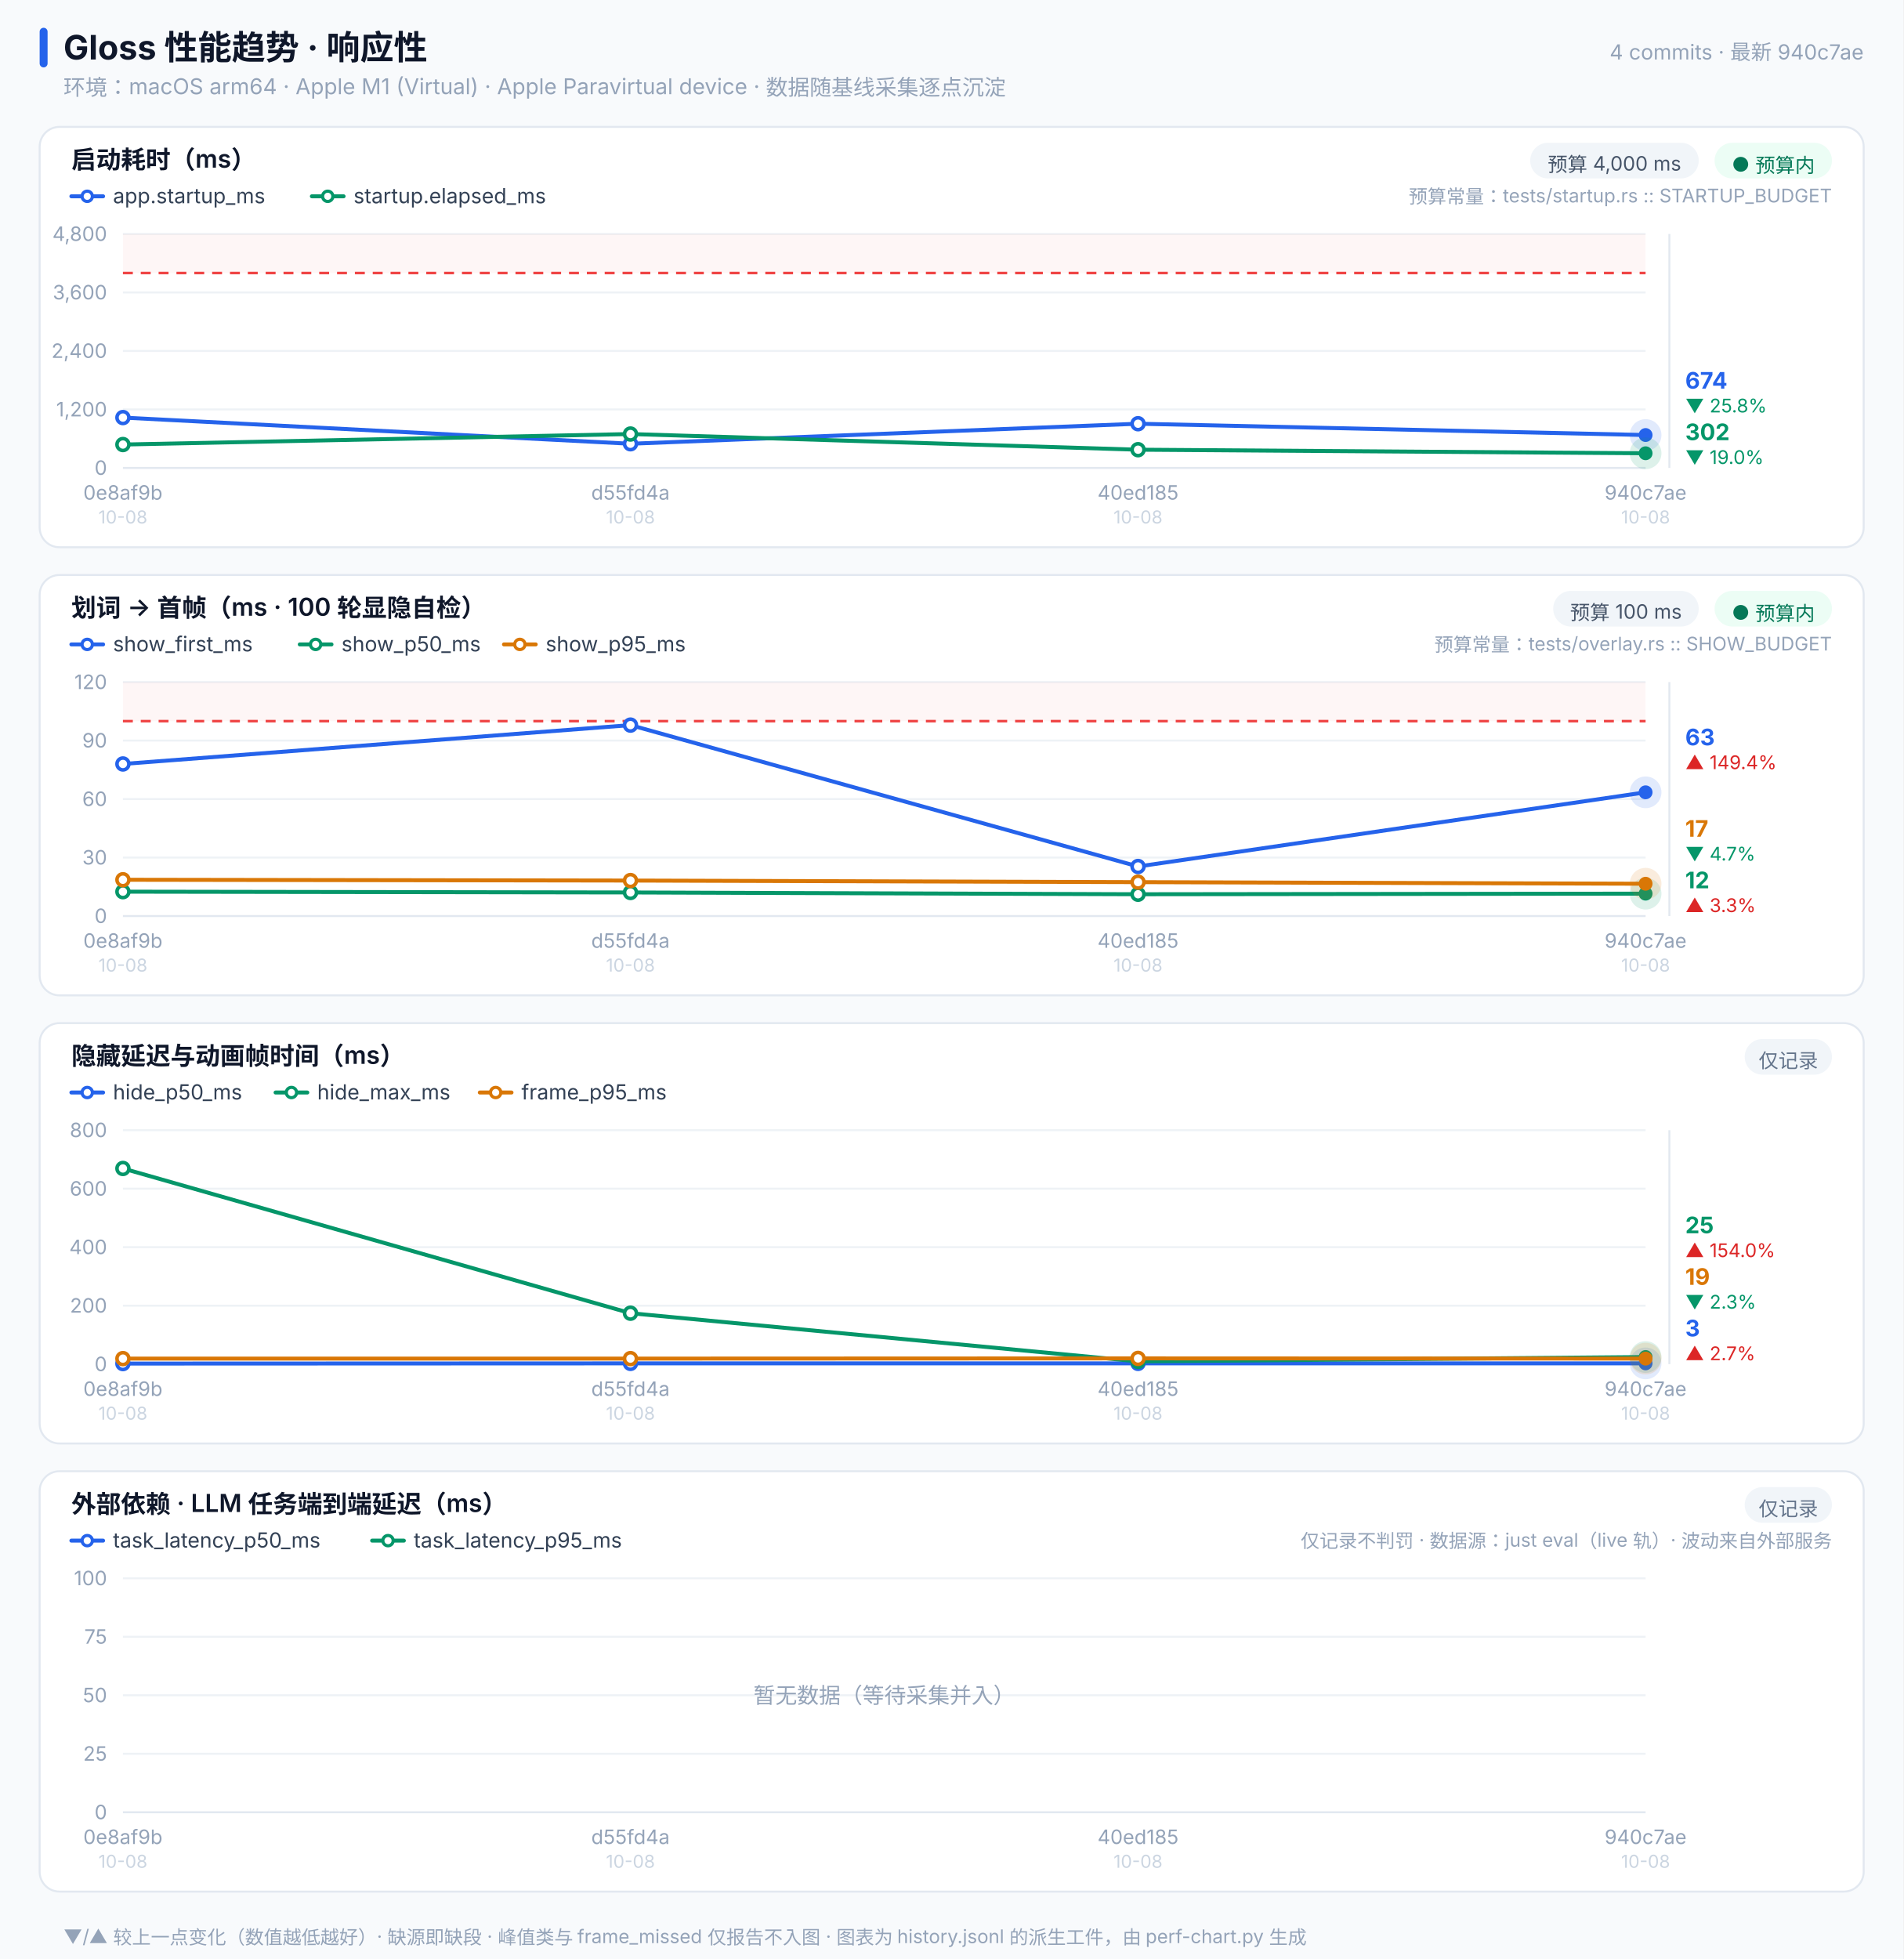
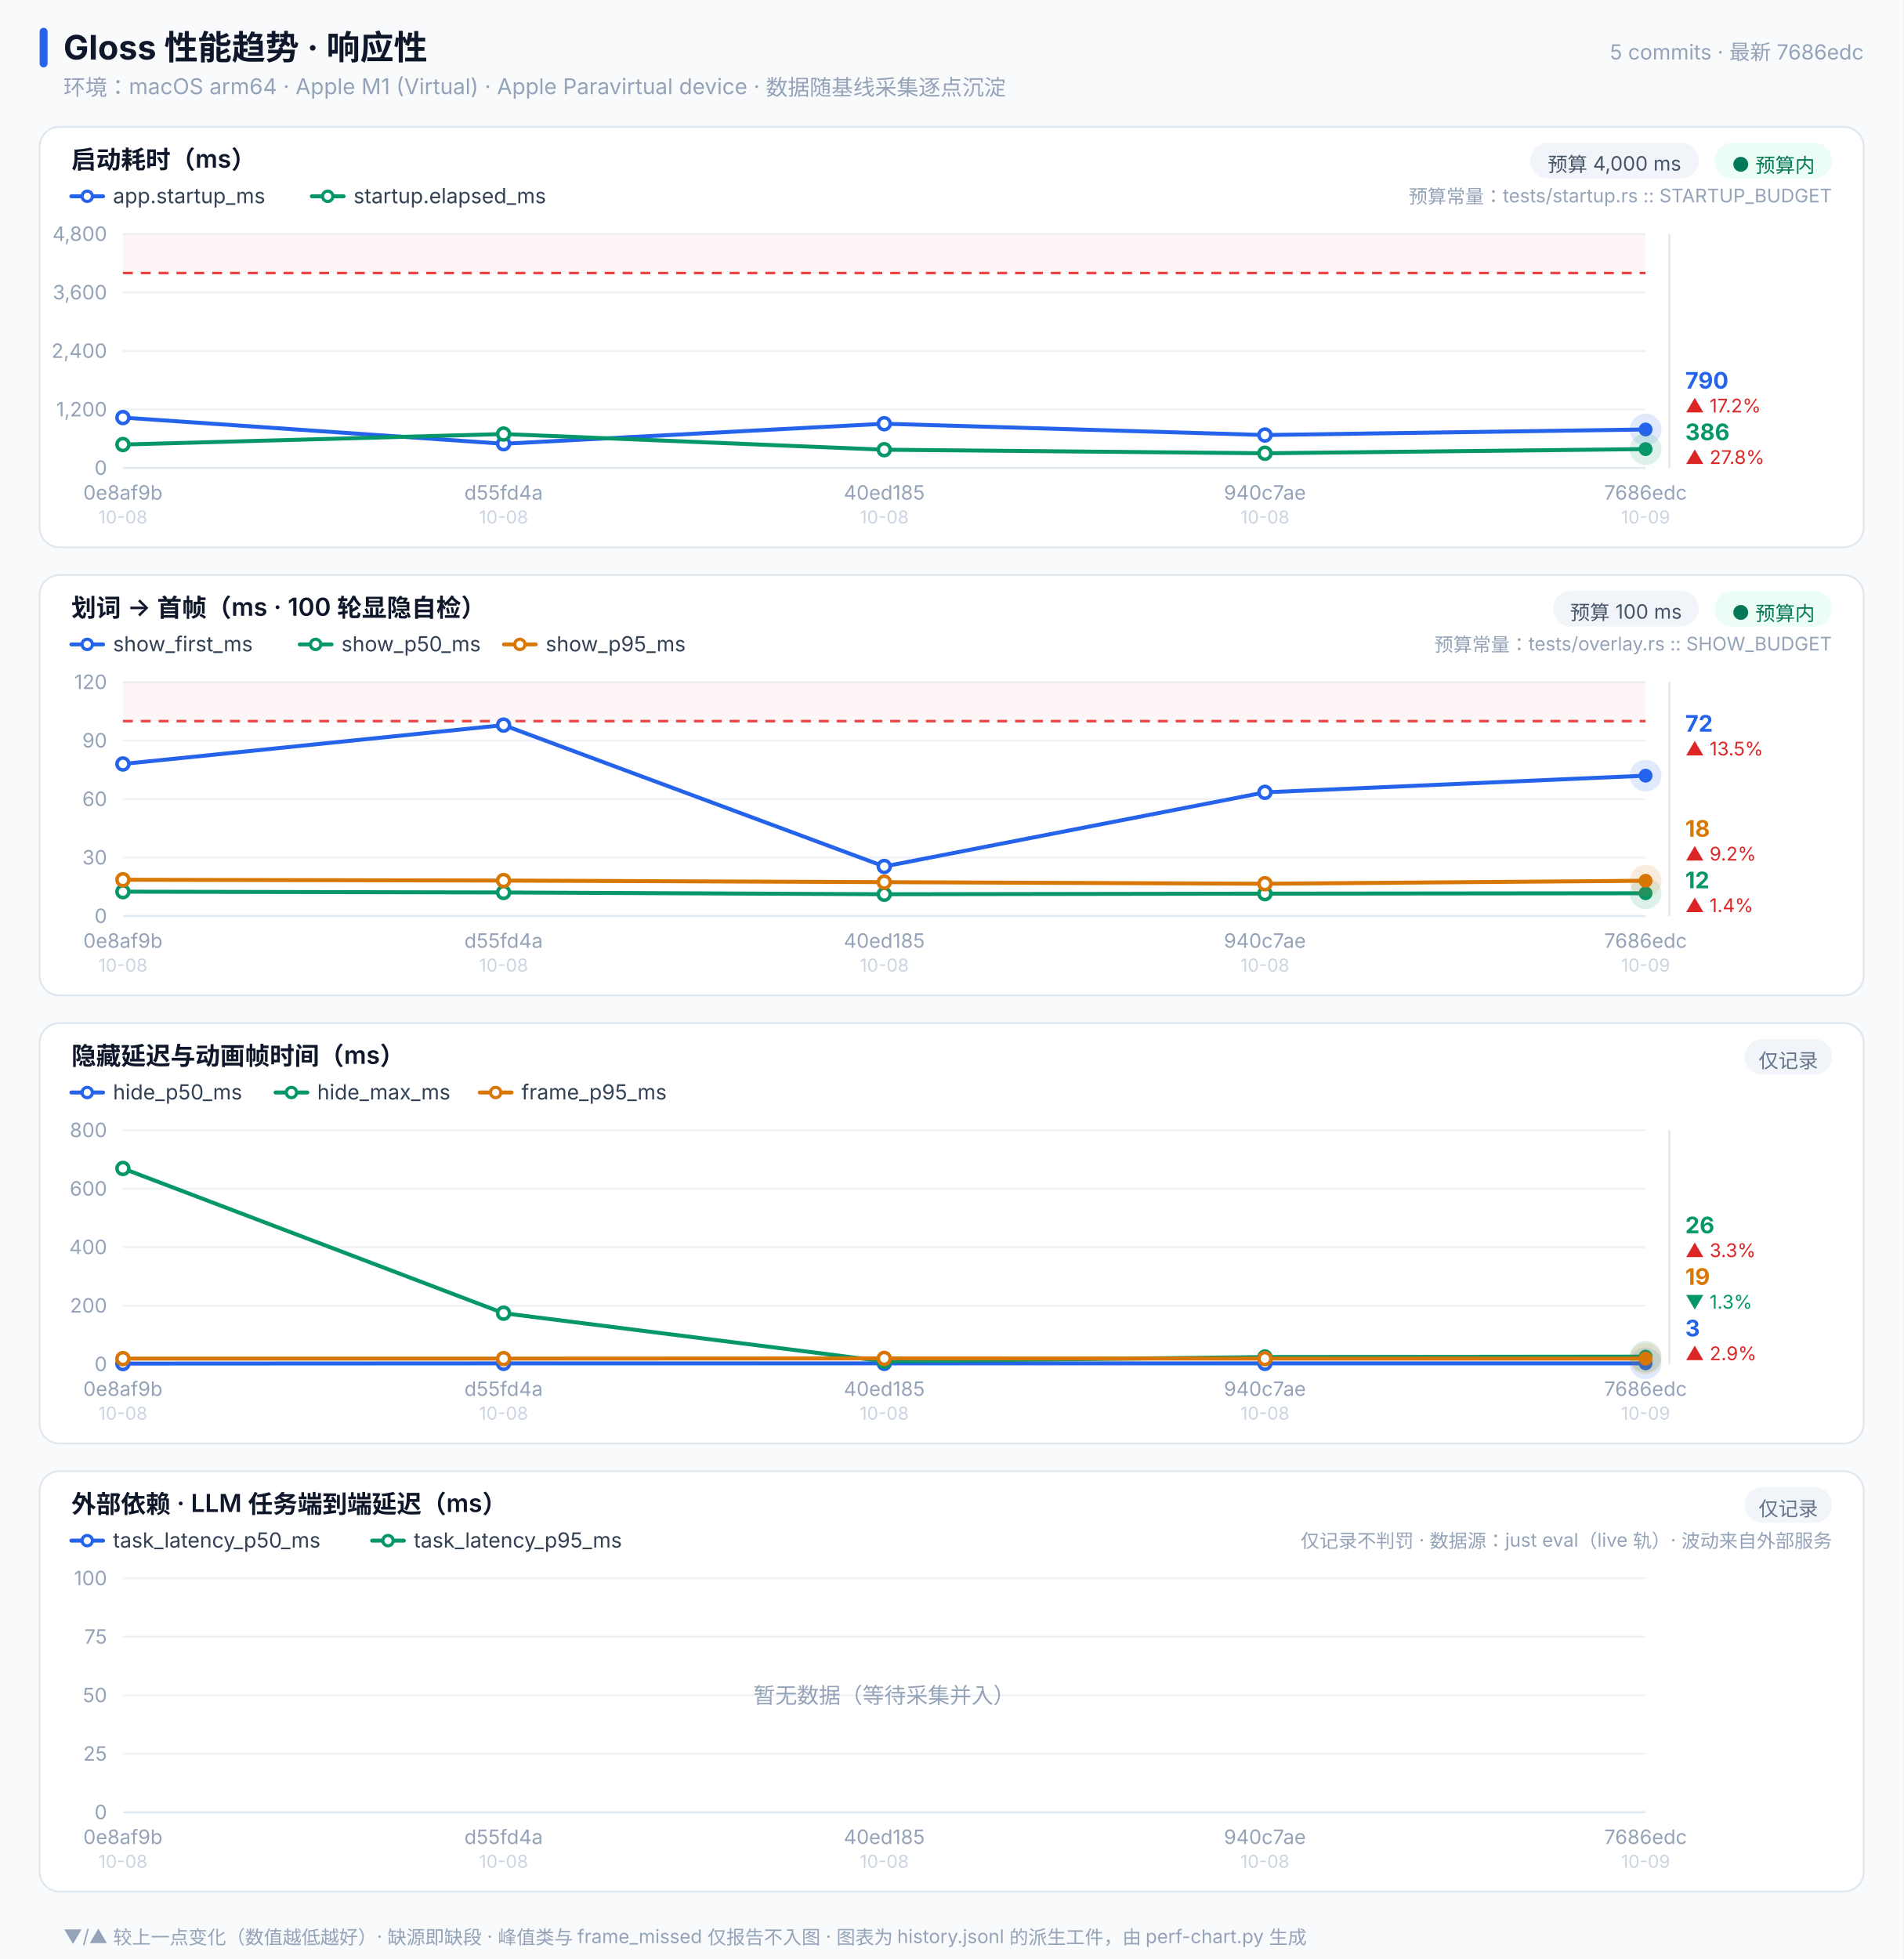
<svg xmlns="http://www.w3.org/2000/svg" width="960" height="988" viewBox="0 0 960 988" font-family="-apple-system,'PingFang SC','Helvetica Neue',sans-serif">
  <rect x="0.0" y="0.0" width="960.0" height="988" fill="#f8fafc" rx="0" />
  <rect x="20.0" y="14.0" width="4.0" height="20" fill="#2563eb" rx="2" />
  <text x="32.0" y="30.0" font-size="17" fill="#0f172a" font-weight="700" text-anchor="start">Gloss 性能趋势 · 响应性</text>
  <text x="32.0" y="48.0" font-size="11" fill="#94a3b8" font-weight="400" text-anchor="start">环境：macOS arm64 · Apple M1 (Virtual) · Apple Paravirtual device · 数据随基线采集逐点沉淀</text>
-   <text x="940.0" y="30.0" font-size="10.5" fill="#94a3b8" font-weight="400" text-anchor="end">4 commits · 最新 940c7ae</text>
+   <text x="940.0" y="30.0" font-size="10.5" fill="#94a3b8" font-weight="400" text-anchor="end">5 commits · 最新 7686edc</text>
  <rect x="20.0" y="64.0" width="920.0" height="212" fill="#ffffff" rx="10" stroke="#e2e8f0" />
  <text x="36.0" y="85.0" font-size="12.5" fill="#0f172a" font-weight="600" text-anchor="start">启动耗时（ms）</text>
  <rect x="864.8" y="72.0" width="59.2" height="18" fill="#ecfdf5" rx="9" />
  <text x="894.4" y="86.5" font-size="10" fill="#047857" font-weight="400" text-anchor="middle">● 预算内</text>
  <rect x="771.8" y="72.0" width="85.0" height="18" fill="#f1f5f9" rx="9" />
  <text x="814.3" y="86.5" font-size="10" fill="#475569" font-weight="400" text-anchor="middle">预算 4,000 ms</text>
  <line x1="36.0" y1="99.0" x2="52.0" y2="99.0" stroke="#2563eb" stroke-width="2" stroke-linecap="round" />
  <circle cx="44.0" cy="99.0" r="2.6" fill="#ffffff" stroke="#2563eb" stroke-width="1.6" />
  <text x="57.0" y="102.5" font-size="10.5" fill="#334155" font-weight="400" text-anchor="start">app.startup_ms</text>
  <line x1="157.3" y1="99.0" x2="173.3" y2="99.0" stroke="#059669" stroke-width="2" stroke-linecap="round" />
  <circle cx="165.3" cy="99.0" r="2.6" fill="#ffffff" stroke="#059669" stroke-width="1.6" />
  <text x="178.3" y="102.5" font-size="10.5" fill="#334155" font-weight="400" text-anchor="start">startup.elapsed_ms</text>
  <text x="924.0" y="102.5" font-size="9.5" fill="#94a3b8" font-weight="400" text-anchor="end">预算常量：tests/startup.rs :: STARTUP_BUDGET</text>
  <line x1="62.0" y1="236.0" x2="830.0" y2="236.0" stroke="#e2e8f0" stroke-width="1" />
  <text x="54.0" y="239.5" font-size="10" fill="#94a3b8" font-weight="400" text-anchor="end">0</text>
  <line x1="62.0" y1="206.5" x2="830.0" y2="206.5" stroke="#eef2f6" stroke-width="1" />
  <text x="54.0" y="210.0" font-size="10" fill="#94a3b8" font-weight="400" text-anchor="end">1,200</text>
  <line x1="62.0" y1="177.0" x2="830.0" y2="177.0" stroke="#eef2f6" stroke-width="1" />
  <text x="54.0" y="180.5" font-size="10" fill="#94a3b8" font-weight="400" text-anchor="end">2,400</text>
  <line x1="62.0" y1="147.5" x2="830.0" y2="147.5" stroke="#eef2f6" stroke-width="1" />
  <text x="54.0" y="151.0" font-size="10" fill="#94a3b8" font-weight="400" text-anchor="end">3,600</text>
  <line x1="62.0" y1="118.0" x2="830.0" y2="118.0" stroke="#eef2f6" stroke-width="1" />
  <text x="54.0" y="121.5" font-size="10" fill="#94a3b8" font-weight="400" text-anchor="end">4,800</text>
  <rect x="62.0" y="118.0" width="768.0" height="19.7" fill="#ef4444" fill-opacity="0.05" rx="0" />
  <line x1="62.0" y1="137.7" x2="830.0" y2="137.7" stroke="#ef4444" stroke-width="1.3" stroke-dasharray="5 4" />
-   <polyline points="62.0,210.6 318.0,223.8 574.0,213.7 830.0,219.4" fill="none" stroke="#2563eb" stroke-width="2" stroke-linejoin="round" stroke-linecap="round" />
+   <polyline points="62.0,210.6 254.0,223.8 446.0,213.7 638.0,219.4 830.0,216.6" fill="none" stroke="#2563eb" stroke-width="2" stroke-linejoin="round" stroke-linecap="round" />
  <circle cx="62.0" cy="210.6" r="3" fill="#ffffff" stroke="#2563eb" stroke-width="1.8" />
-   <circle cx="318.0" cy="223.8" r="3" fill="#ffffff" stroke="#2563eb" stroke-width="1.8" />
-   <circle cx="574.0" cy="213.7" r="3" fill="#ffffff" stroke="#2563eb" stroke-width="1.8" />
-   <circle cx="830.0" cy="219.4" r="8" fill="#2563eb" opacity="0.14" />
-   <circle cx="830.0" cy="219.4" r="3.5" fill="#2563eb" />
-   <polyline points="62.0,224.2 318.0,218.9 574.0,226.8 830.0,228.6" fill="none" stroke="#059669" stroke-width="2" stroke-linejoin="round" stroke-linecap="round" />
+   <circle cx="254.0" cy="223.8" r="3" fill="#ffffff" stroke="#2563eb" stroke-width="1.8" />
+   <circle cx="446.0" cy="213.7" r="3" fill="#ffffff" stroke="#2563eb" stroke-width="1.8" />
+   <circle cx="638.0" cy="219.4" r="3" fill="#ffffff" stroke="#2563eb" stroke-width="1.8" />
+   <circle cx="830.0" cy="216.6" r="8" fill="#2563eb" opacity="0.14" />
+   <circle cx="830.0" cy="216.6" r="3.5" fill="#2563eb" />
+   <polyline points="62.0,224.2 254.0,218.9 446.0,226.8 638.0,228.6 830.0,226.5" fill="none" stroke="#059669" stroke-width="2" stroke-linejoin="round" stroke-linecap="round" />
  <circle cx="62.0" cy="224.2" r="3" fill="#ffffff" stroke="#059669" stroke-width="1.8" />
-   <circle cx="318.0" cy="218.9" r="3" fill="#ffffff" stroke="#059669" stroke-width="1.8" />
-   <circle cx="574.0" cy="226.8" r="3" fill="#ffffff" stroke="#059669" stroke-width="1.8" />
-   <circle cx="830.0" cy="228.6" r="8" fill="#059669" opacity="0.14" />
-   <circle cx="830.0" cy="228.6" r="3.5" fill="#059669" />
+   <circle cx="254.0" cy="218.9" r="3" fill="#ffffff" stroke="#059669" stroke-width="1.8" />
+   <circle cx="446.0" cy="226.8" r="3" fill="#ffffff" stroke="#059669" stroke-width="1.8" />
+   <circle cx="638.0" cy="228.6" r="3" fill="#ffffff" stroke="#059669" stroke-width="1.8" />
+   <circle cx="830.0" cy="226.5" r="8" fill="#059669" opacity="0.14" />
+   <circle cx="830.0" cy="226.5" r="3.5" fill="#059669" />
  <line x1="842.0" y1="118.0" x2="842.0" y2="236.0" stroke="#e2e8f0" stroke-width="1" />
-   <text x="850.0" y="196.0" font-size="11.5" fill="#2563eb" font-weight="700" text-anchor="start">674</text>
-   <text x="850.0" y="208.0" font-size="9.5" fill="#059669" font-weight="400" text-anchor="start">▼ 25.8%</text>
-   <text x="850.0" y="222.0" font-size="11.5" fill="#059669" font-weight="700" text-anchor="start">302</text>
-   <text x="850.0" y="234.0" font-size="9.5" fill="#059669" font-weight="400" text-anchor="start">▼ 19.0%</text>
+   <text x="850.0" y="196.0" font-size="11.5" fill="#2563eb" font-weight="700" text-anchor="start">790</text>
+   <text x="850.0" y="208.0" font-size="9.5" fill="#dc2626" font-weight="400" text-anchor="start">▲ 17.2%</text>
+   <text x="850.0" y="222.0" font-size="11.5" fill="#059669" font-weight="700" text-anchor="start">386</text>
+   <text x="850.0" y="234.0" font-size="9.5" fill="#dc2626" font-weight="400" text-anchor="start">▲ 27.8%</text>
  <text x="62.0" y="252.0" font-size="10" fill="#94a3b8" font-weight="400" text-anchor="middle">0e8af9b</text>
  <text x="62.0" y="264.0" font-size="9" fill="#cbd5e1" font-weight="400" text-anchor="middle">10-08</text>
-   <text x="318.0" y="252.0" font-size="10" fill="#94a3b8" font-weight="400" text-anchor="middle">d55fd4a</text>
-   <text x="318.0" y="264.0" font-size="9" fill="#cbd5e1" font-weight="400" text-anchor="middle">10-08</text>
-   <text x="574.0" y="252.0" font-size="10" fill="#94a3b8" font-weight="400" text-anchor="middle">40ed185</text>
-   <text x="574.0" y="264.0" font-size="9" fill="#cbd5e1" font-weight="400" text-anchor="middle">10-08</text>
-   <text x="830.0" y="252.0" font-size="10" fill="#94a3b8" font-weight="400" text-anchor="middle">940c7ae</text>
-   <text x="830.0" y="264.0" font-size="9" fill="#cbd5e1" font-weight="400" text-anchor="middle">10-08</text>
+   <text x="254.0" y="252.0" font-size="10" fill="#94a3b8" font-weight="400" text-anchor="middle">d55fd4a</text>
+   <text x="254.0" y="264.0" font-size="9" fill="#cbd5e1" font-weight="400" text-anchor="middle">10-08</text>
+   <text x="446.0" y="252.0" font-size="10" fill="#94a3b8" font-weight="400" text-anchor="middle">40ed185</text>
+   <text x="446.0" y="264.0" font-size="9" fill="#cbd5e1" font-weight="400" text-anchor="middle">10-08</text>
+   <text x="638.0" y="252.0" font-size="10" fill="#94a3b8" font-weight="400" text-anchor="middle">940c7ae</text>
+   <text x="638.0" y="264.0" font-size="9" fill="#cbd5e1" font-weight="400" text-anchor="middle">10-08</text>
+   <text x="830.0" y="252.0" font-size="10" fill="#94a3b8" font-weight="400" text-anchor="middle">7686edc</text>
+   <text x="830.0" y="264.0" font-size="9" fill="#cbd5e1" font-weight="400" text-anchor="middle">10-09</text>
  <rect x="20.0" y="290.0" width="920.0" height="212" fill="#ffffff" rx="10" stroke="#e2e8f0" />
  <text x="36.0" y="311.0" font-size="12.5" fill="#0f172a" font-weight="600" text-anchor="start">划词 → 首帧（ms · 100 轮显隐自检）</text>
  <rect x="864.8" y="298.0" width="59.2" height="18" fill="#ecfdf5" rx="9" />
  <text x="894.4" y="312.5" font-size="10" fill="#047857" font-weight="400" text-anchor="middle">● 预算内</text>
  <rect x="783.4" y="298.0" width="73.4" height="18" fill="#f1f5f9" rx="9" />
  <text x="820.1" y="312.5" font-size="10" fill="#475569" font-weight="400" text-anchor="middle">预算 100 ms</text>
  <line x1="36.0" y1="325.0" x2="52.0" y2="325.0" stroke="#2563eb" stroke-width="2" stroke-linecap="round" />
  <circle cx="44.0" cy="325.0" r="2.6" fill="#ffffff" stroke="#2563eb" stroke-width="1.6" />
  <text x="57.0" y="328.5" font-size="10.5" fill="#334155" font-weight="400" text-anchor="start">show_first_ms</text>
  <line x1="151.2" y1="325.0" x2="167.2" y2="325.0" stroke="#059669" stroke-width="2" stroke-linecap="round" />
  <circle cx="159.2" cy="325.0" r="2.6" fill="#ffffff" stroke="#059669" stroke-width="1.6" />
  <text x="172.2" y="328.5" font-size="10.5" fill="#334155" font-weight="400" text-anchor="start">show_p50_ms</text>
  <line x1="254.2" y1="325.0" x2="270.2" y2="325.0" stroke="#d97706" stroke-width="2" stroke-linecap="round" />
  <circle cx="262.2" cy="325.0" r="2.6" fill="#ffffff" stroke="#d97706" stroke-width="1.6" />
  <text x="275.2" y="328.5" font-size="10.5" fill="#334155" font-weight="400" text-anchor="start">show_p95_ms</text>
  <text x="924.0" y="328.5" font-size="9.5" fill="#94a3b8" font-weight="400" text-anchor="end">预算常量：tests/overlay.rs :: SHOW_BUDGET</text>
  <line x1="62.0" y1="462.0" x2="830.0" y2="462.0" stroke="#e2e8f0" stroke-width="1" />
  <text x="54.0" y="465.5" font-size="10" fill="#94a3b8" font-weight="400" text-anchor="end">0</text>
  <line x1="62.0" y1="432.5" x2="830.0" y2="432.5" stroke="#eef2f6" stroke-width="1" />
  <text x="54.0" y="436.0" font-size="10" fill="#94a3b8" font-weight="400" text-anchor="end">30</text>
  <line x1="62.0" y1="403.0" x2="830.0" y2="403.0" stroke="#eef2f6" stroke-width="1" />
  <text x="54.0" y="406.5" font-size="10" fill="#94a3b8" font-weight="400" text-anchor="end">60</text>
  <line x1="62.0" y1="373.5" x2="830.0" y2="373.5" stroke="#eef2f6" stroke-width="1" />
  <text x="54.0" y="377.0" font-size="10" fill="#94a3b8" font-weight="400" text-anchor="end">90</text>
  <line x1="62.0" y1="344.0" x2="830.0" y2="344.0" stroke="#eef2f6" stroke-width="1" />
  <text x="54.0" y="347.5" font-size="10" fill="#94a3b8" font-weight="400" text-anchor="end">120</text>
  <rect x="62.0" y="344.0" width="768.0" height="19.7" fill="#ef4444" fill-opacity="0.05" rx="0" />
  <line x1="62.0" y1="363.7" x2="830.0" y2="363.7" stroke="#ef4444" stroke-width="1.3" stroke-dasharray="5 4" />
-   <polyline points="62.0,385.3 318.0,365.7 574.0,437.0 830.0,399.6" fill="none" stroke="#2563eb" stroke-width="2" stroke-linejoin="round" stroke-linecap="round" />
+   <polyline points="62.0,385.3 254.0,365.7 446.0,437.0 638.0,399.6 830.0,391.2" fill="none" stroke="#2563eb" stroke-width="2" stroke-linejoin="round" stroke-linecap="round" />
  <circle cx="62.0" cy="385.3" r="3" fill="#ffffff" stroke="#2563eb" stroke-width="1.8" />
-   <circle cx="318.0" cy="365.7" r="3" fill="#ffffff" stroke="#2563eb" stroke-width="1.8" />
-   <circle cx="574.0" cy="437.0" r="3" fill="#ffffff" stroke="#2563eb" stroke-width="1.8" />
-   <circle cx="830.0" cy="399.6" r="8" fill="#2563eb" opacity="0.14" />
-   <circle cx="830.0" cy="399.6" r="3.5" fill="#2563eb" />
-   <polyline points="62.0,449.7 318.0,450.1 574.0,451.0 830.0,450.7" fill="none" stroke="#059669" stroke-width="2" stroke-linejoin="round" stroke-linecap="round" />
+   <circle cx="254.0" cy="365.7" r="3" fill="#ffffff" stroke="#2563eb" stroke-width="1.8" />
+   <circle cx="446.0" cy="437.0" r="3" fill="#ffffff" stroke="#2563eb" stroke-width="1.8" />
+   <circle cx="638.0" cy="399.6" r="3" fill="#ffffff" stroke="#2563eb" stroke-width="1.8" />
+   <circle cx="830.0" cy="391.2" r="8" fill="#2563eb" opacity="0.14" />
+   <circle cx="830.0" cy="391.2" r="3.5" fill="#2563eb" />
+   <polyline points="62.0,449.7 254.0,450.1 446.0,451.0 638.0,450.7 830.0,450.5" fill="none" stroke="#059669" stroke-width="2" stroke-linejoin="round" stroke-linecap="round" />
  <circle cx="62.0" cy="449.7" r="3" fill="#ffffff" stroke="#059669" stroke-width="1.8" />
-   <circle cx="318.0" cy="450.1" r="3" fill="#ffffff" stroke="#059669" stroke-width="1.8" />
-   <circle cx="574.0" cy="451.0" r="3" fill="#ffffff" stroke="#059669" stroke-width="1.8" />
-   <circle cx="830.0" cy="450.7" r="8" fill="#059669" opacity="0.14" />
-   <circle cx="830.0" cy="450.7" r="3.5" fill="#059669" />
-   <polyline points="62.0,443.7 318.0,444.1 574.0,444.9 830.0,445.7" fill="none" stroke="#d97706" stroke-width="2" stroke-linejoin="round" stroke-linecap="round" />
+   <circle cx="254.0" cy="450.1" r="3" fill="#ffffff" stroke="#059669" stroke-width="1.8" />
+   <circle cx="446.0" cy="451.0" r="3" fill="#ffffff" stroke="#059669" stroke-width="1.8" />
+   <circle cx="638.0" cy="450.7" r="3" fill="#ffffff" stroke="#059669" stroke-width="1.8" />
+   <circle cx="830.0" cy="450.5" r="8" fill="#059669" opacity="0.14" />
+   <circle cx="830.0" cy="450.5" r="3.5" fill="#059669" />
+   <polyline points="62.0,443.7 254.0,444.1 446.0,444.9 638.0,445.7 830.0,444.2" fill="none" stroke="#d97706" stroke-width="2" stroke-linejoin="round" stroke-linecap="round" />
  <circle cx="62.0" cy="443.7" r="3" fill="#ffffff" stroke="#d97706" stroke-width="1.8" />
-   <circle cx="318.0" cy="444.1" r="3" fill="#ffffff" stroke="#d97706" stroke-width="1.8" />
-   <circle cx="574.0" cy="444.9" r="3" fill="#ffffff" stroke="#d97706" stroke-width="1.8" />
-   <circle cx="830.0" cy="445.7" r="8" fill="#d97706" opacity="0.14" />
-   <circle cx="830.0" cy="445.7" r="3.5" fill="#d97706" />
+   <circle cx="254.0" cy="444.1" r="3" fill="#ffffff" stroke="#d97706" stroke-width="1.8" />
+   <circle cx="446.0" cy="444.9" r="3" fill="#ffffff" stroke="#d97706" stroke-width="1.8" />
+   <circle cx="638.0" cy="445.7" r="3" fill="#ffffff" stroke="#d97706" stroke-width="1.8" />
+   <circle cx="830.0" cy="444.2" r="8" fill="#d97706" opacity="0.14" />
+   <circle cx="830.0" cy="444.2" r="3.5" fill="#d97706" />
  <line x1="842.0" y1="344.0" x2="842.0" y2="462.0" stroke="#e2e8f0" stroke-width="1" />
-   <text x="850.0" y="375.9" font-size="11.5" fill="#2563eb" font-weight="700" text-anchor="start">63</text>
-   <text x="850.0" y="387.9" font-size="9.5" fill="#dc2626" font-weight="400" text-anchor="start">▲ 149.4%</text>
-   <text x="850.0" y="422.0" font-size="11.5" fill="#d97706" font-weight="700" text-anchor="start">17</text>
-   <text x="850.0" y="434.0" font-size="9.5" fill="#059669" font-weight="400" text-anchor="start">▼ 4.7%</text>
+   <text x="850.0" y="369.0" font-size="11.5" fill="#2563eb" font-weight="700" text-anchor="start">72</text>
+   <text x="850.0" y="381.0" font-size="9.5" fill="#dc2626" font-weight="400" text-anchor="start">▲ 13.5%</text>
+   <text x="850.0" y="422.0" font-size="11.5" fill="#d97706" font-weight="700" text-anchor="start">18</text>
+   <text x="850.0" y="434.0" font-size="9.5" fill="#dc2626" font-weight="400" text-anchor="start">▲ 9.2%</text>
  <text x="850.0" y="448.0" font-size="11.5" fill="#059669" font-weight="700" text-anchor="start">12</text>
-   <text x="850.0" y="460.0" font-size="9.5" fill="#dc2626" font-weight="400" text-anchor="start">▲ 3.3%</text>
+   <text x="850.0" y="460.0" font-size="9.5" fill="#dc2626" font-weight="400" text-anchor="start">▲ 1.4%</text>
  <text x="62.0" y="478.0" font-size="10" fill="#94a3b8" font-weight="400" text-anchor="middle">0e8af9b</text>
  <text x="62.0" y="490.0" font-size="9" fill="#cbd5e1" font-weight="400" text-anchor="middle">10-08</text>
-   <text x="318.0" y="478.0" font-size="10" fill="#94a3b8" font-weight="400" text-anchor="middle">d55fd4a</text>
-   <text x="318.0" y="490.0" font-size="9" fill="#cbd5e1" font-weight="400" text-anchor="middle">10-08</text>
-   <text x="574.0" y="478.0" font-size="10" fill="#94a3b8" font-weight="400" text-anchor="middle">40ed185</text>
-   <text x="574.0" y="490.0" font-size="9" fill="#cbd5e1" font-weight="400" text-anchor="middle">10-08</text>
-   <text x="830.0" y="478.0" font-size="10" fill="#94a3b8" font-weight="400" text-anchor="middle">940c7ae</text>
-   <text x="830.0" y="490.0" font-size="9" fill="#cbd5e1" font-weight="400" text-anchor="middle">10-08</text>
+   <text x="254.0" y="478.0" font-size="10" fill="#94a3b8" font-weight="400" text-anchor="middle">d55fd4a</text>
+   <text x="254.0" y="490.0" font-size="9" fill="#cbd5e1" font-weight="400" text-anchor="middle">10-08</text>
+   <text x="446.0" y="478.0" font-size="10" fill="#94a3b8" font-weight="400" text-anchor="middle">40ed185</text>
+   <text x="446.0" y="490.0" font-size="9" fill="#cbd5e1" font-weight="400" text-anchor="middle">10-08</text>
+   <text x="638.0" y="478.0" font-size="10" fill="#94a3b8" font-weight="400" text-anchor="middle">940c7ae</text>
+   <text x="638.0" y="490.0" font-size="9" fill="#cbd5e1" font-weight="400" text-anchor="middle">10-08</text>
+   <text x="830.0" y="478.0" font-size="10" fill="#94a3b8" font-weight="400" text-anchor="middle">7686edc</text>
+   <text x="830.0" y="490.0" font-size="9" fill="#cbd5e1" font-weight="400" text-anchor="middle">10-09</text>
  <rect x="20.0" y="516.0" width="920.0" height="212" fill="#ffffff" rx="10" stroke="#e2e8f0" />
  <text x="36.0" y="537.0" font-size="12.5" fill="#0f172a" font-weight="600" text-anchor="start">隐藏延迟与动画帧时间（ms）</text>
  <rect x="880.0" y="524.0" width="44.0" height="18" fill="#f1f5f9" rx="9" />
  <text x="902.0" y="538.5" font-size="10" fill="#64748b" font-weight="400" text-anchor="middle">仅记录</text>
  <line x1="36.0" y1="551.0" x2="52.0" y2="551.0" stroke="#2563eb" stroke-width="2" stroke-linecap="round" />
  <circle cx="44.0" cy="551.0" r="2.6" fill="#ffffff" stroke="#2563eb" stroke-width="1.6" />
  <text x="57.0" y="554.5" font-size="10.5" fill="#334155" font-weight="400" text-anchor="start">hide_p50_ms</text>
  <line x1="139.0" y1="551.0" x2="155.0" y2="551.0" stroke="#059669" stroke-width="2" stroke-linecap="round" />
  <circle cx="147.0" cy="551.0" r="2.6" fill="#ffffff" stroke="#059669" stroke-width="1.6" />
  <text x="160.0" y="554.5" font-size="10.5" fill="#334155" font-weight="400" text-anchor="start">hide_max_ms</text>
  <line x1="242.0" y1="551.0" x2="258.0" y2="551.0" stroke="#d97706" stroke-width="2" stroke-linecap="round" />
  <circle cx="250.0" cy="551.0" r="2.6" fill="#ffffff" stroke="#d97706" stroke-width="1.6" />
  <text x="263.0" y="554.5" font-size="10.5" fill="#334155" font-weight="400" text-anchor="start">frame_p95_ms</text>
  <line x1="62.0" y1="688.0" x2="830.0" y2="688.0" stroke="#e2e8f0" stroke-width="1" />
  <text x="54.0" y="691.5" font-size="10" fill="#94a3b8" font-weight="400" text-anchor="end">0</text>
  <line x1="62.0" y1="658.5" x2="830.0" y2="658.5" stroke="#eef2f6" stroke-width="1" />
  <text x="54.0" y="662.0" font-size="10" fill="#94a3b8" font-weight="400" text-anchor="end">200</text>
  <line x1="62.0" y1="629.0" x2="830.0" y2="629.0" stroke="#eef2f6" stroke-width="1" />
  <text x="54.0" y="632.5" font-size="10" fill="#94a3b8" font-weight="400" text-anchor="end">400</text>
  <line x1="62.0" y1="599.5" x2="830.0" y2="599.5" stroke="#eef2f6" stroke-width="1" />
  <text x="54.0" y="603.0" font-size="10" fill="#94a3b8" font-weight="400" text-anchor="end">600</text>
  <line x1="62.0" y1="570.0" x2="830.0" y2="570.0" stroke="#eef2f6" stroke-width="1" />
  <text x="54.0" y="573.5" font-size="10" fill="#94a3b8" font-weight="400" text-anchor="end">800</text>
-   <polyline points="62.0,687.7 318.0,687.6 574.0,687.6 830.0,687.6" fill="none" stroke="#2563eb" stroke-width="2" stroke-linejoin="round" stroke-linecap="round" />
+   <polyline points="62.0,687.7 254.0,687.6 446.0,687.6 638.0,687.6 830.0,687.6" fill="none" stroke="#2563eb" stroke-width="2" stroke-linejoin="round" stroke-linecap="round" />
  <circle cx="62.0" cy="687.7" r="3" fill="#ffffff" stroke="#2563eb" stroke-width="1.8" />
-   <circle cx="318.0" cy="687.6" r="3" fill="#ffffff" stroke="#2563eb" stroke-width="1.8" />
-   <circle cx="574.0" cy="687.6" r="3" fill="#ffffff" stroke="#2563eb" stroke-width="1.8" />
+   <circle cx="254.0" cy="687.6" r="3" fill="#ffffff" stroke="#2563eb" stroke-width="1.8" />
+   <circle cx="446.0" cy="687.6" r="3" fill="#ffffff" stroke="#2563eb" stroke-width="1.8" />
+   <circle cx="638.0" cy="687.6" r="3" fill="#ffffff" stroke="#2563eb" stroke-width="1.8" />
  <circle cx="830.0" cy="687.6" r="8" fill="#2563eb" opacity="0.14" />
  <circle cx="830.0" cy="687.6" r="3.5" fill="#2563eb" />
-   <polyline points="62.0,589.3 318.0,662.3 574.0,686.6 830.0,684.4" fill="none" stroke="#059669" stroke-width="2" stroke-linejoin="round" stroke-linecap="round" />
+   <polyline points="62.0,589.3 254.0,662.3 446.0,686.6 638.0,684.4 830.0,684.2" fill="none" stroke="#059669" stroke-width="2" stroke-linejoin="round" stroke-linecap="round" />
  <circle cx="62.0" cy="589.3" r="3" fill="#ffffff" stroke="#059669" stroke-width="1.8" />
-   <circle cx="318.0" cy="662.3" r="3" fill="#ffffff" stroke="#059669" stroke-width="1.8" />
-   <circle cx="574.0" cy="686.6" r="3" fill="#ffffff" stroke="#059669" stroke-width="1.8" />
-   <circle cx="830.0" cy="684.4" r="8" fill="#059669" opacity="0.14" />
-   <circle cx="830.0" cy="684.4" r="3.5" fill="#059669" />
-   <polyline points="62.0,685.2 318.0,685.2 574.0,685.1 830.0,685.2" fill="none" stroke="#d97706" stroke-width="2" stroke-linejoin="round" stroke-linecap="round" />
+   <circle cx="254.0" cy="662.3" r="3" fill="#ffffff" stroke="#059669" stroke-width="1.8" />
+   <circle cx="446.0" cy="686.6" r="3" fill="#ffffff" stroke="#059669" stroke-width="1.8" />
+   <circle cx="638.0" cy="684.4" r="3" fill="#ffffff" stroke="#059669" stroke-width="1.8" />
+   <circle cx="830.0" cy="684.2" r="8" fill="#059669" opacity="0.14" />
+   <circle cx="830.0" cy="684.2" r="3.5" fill="#059669" />
+   <polyline points="62.0,685.2 254.0,685.2 446.0,685.1 638.0,685.2 830.0,685.2" fill="none" stroke="#d97706" stroke-width="2" stroke-linejoin="round" stroke-linecap="round" />
  <circle cx="62.0" cy="685.2" r="3" fill="#ffffff" stroke="#d97706" stroke-width="1.8" />
-   <circle cx="318.0" cy="685.2" r="3" fill="#ffffff" stroke="#d97706" stroke-width="1.8" />
-   <circle cx="574.0" cy="685.1" r="3" fill="#ffffff" stroke="#d97706" stroke-width="1.8" />
+   <circle cx="254.0" cy="685.2" r="3" fill="#ffffff" stroke="#d97706" stroke-width="1.8" />
+   <circle cx="446.0" cy="685.1" r="3" fill="#ffffff" stroke="#d97706" stroke-width="1.8" />
+   <circle cx="638.0" cy="685.2" r="3" fill="#ffffff" stroke="#d97706" stroke-width="1.8" />
  <circle cx="830.0" cy="685.2" r="8" fill="#d97706" opacity="0.14" />
  <circle cx="830.0" cy="685.2" r="3.5" fill="#d97706" />
  <line x1="842.0" y1="570.0" x2="842.0" y2="688.0" stroke="#e2e8f0" stroke-width="1" />
-   <text x="850.0" y="622.0" font-size="11.5" fill="#059669" font-weight="700" text-anchor="start">25</text>
-   <text x="850.0" y="634.0" font-size="9.5" fill="#dc2626" font-weight="400" text-anchor="start">▲ 154.0%</text>
+   <text x="850.0" y="622.0" font-size="11.5" fill="#059669" font-weight="700" text-anchor="start">26</text>
+   <text x="850.0" y="634.0" font-size="9.5" fill="#dc2626" font-weight="400" text-anchor="start">▲ 3.3%</text>
  <text x="850.0" y="648.0" font-size="11.5" fill="#d97706" font-weight="700" text-anchor="start">19</text>
-   <text x="850.0" y="660.0" font-size="9.5" fill="#059669" font-weight="400" text-anchor="start">▼ 2.3%</text>
+   <text x="850.0" y="660.0" font-size="9.5" fill="#059669" font-weight="400" text-anchor="start">▼ 1.3%</text>
  <text x="850.0" y="674.0" font-size="11.5" fill="#2563eb" font-weight="700" text-anchor="start">3</text>
-   <text x="850.0" y="686.0" font-size="9.5" fill="#dc2626" font-weight="400" text-anchor="start">▲ 2.7%</text>
+   <text x="850.0" y="686.0" font-size="9.5" fill="#dc2626" font-weight="400" text-anchor="start">▲ 2.9%</text>
  <text x="62.0" y="704.0" font-size="10" fill="#94a3b8" font-weight="400" text-anchor="middle">0e8af9b</text>
  <text x="62.0" y="716.0" font-size="9" fill="#cbd5e1" font-weight="400" text-anchor="middle">10-08</text>
-   <text x="318.0" y="704.0" font-size="10" fill="#94a3b8" font-weight="400" text-anchor="middle">d55fd4a</text>
-   <text x="318.0" y="716.0" font-size="9" fill="#cbd5e1" font-weight="400" text-anchor="middle">10-08</text>
-   <text x="574.0" y="704.0" font-size="10" fill="#94a3b8" font-weight="400" text-anchor="middle">40ed185</text>
-   <text x="574.0" y="716.0" font-size="9" fill="#cbd5e1" font-weight="400" text-anchor="middle">10-08</text>
-   <text x="830.0" y="704.0" font-size="10" fill="#94a3b8" font-weight="400" text-anchor="middle">940c7ae</text>
-   <text x="830.0" y="716.0" font-size="9" fill="#cbd5e1" font-weight="400" text-anchor="middle">10-08</text>
+   <text x="254.0" y="704.0" font-size="10" fill="#94a3b8" font-weight="400" text-anchor="middle">d55fd4a</text>
+   <text x="254.0" y="716.0" font-size="9" fill="#cbd5e1" font-weight="400" text-anchor="middle">10-08</text>
+   <text x="446.0" y="704.0" font-size="10" fill="#94a3b8" font-weight="400" text-anchor="middle">40ed185</text>
+   <text x="446.0" y="716.0" font-size="9" fill="#cbd5e1" font-weight="400" text-anchor="middle">10-08</text>
+   <text x="638.0" y="704.0" font-size="10" fill="#94a3b8" font-weight="400" text-anchor="middle">940c7ae</text>
+   <text x="638.0" y="716.0" font-size="9" fill="#cbd5e1" font-weight="400" text-anchor="middle">10-08</text>
+   <text x="830.0" y="704.0" font-size="10" fill="#94a3b8" font-weight="400" text-anchor="middle">7686edc</text>
+   <text x="830.0" y="716.0" font-size="9" fill="#cbd5e1" font-weight="400" text-anchor="middle">10-09</text>
  <rect x="20.0" y="742.0" width="920.0" height="212" fill="#ffffff" rx="10" stroke="#e2e8f0" />
  <text x="36.0" y="763.0" font-size="12.5" fill="#0f172a" font-weight="600" text-anchor="start">外部依赖 · LLM 任务端到端延迟（ms）</text>
  <rect x="880.0" y="750.0" width="44.0" height="18" fill="#f1f5f9" rx="9" />
  <text x="902.0" y="764.5" font-size="10" fill="#64748b" font-weight="400" text-anchor="middle">仅记录</text>
  <line x1="36.0" y1="777.0" x2="52.0" y2="777.0" stroke="#2563eb" stroke-width="2" stroke-linecap="round" />
  <circle cx="44.0" cy="777.0" r="2.6" fill="#ffffff" stroke="#2563eb" stroke-width="1.6" />
  <text x="57.0" y="780.5" font-size="10.5" fill="#334155" font-weight="400" text-anchor="start">task_latency_p50_ms</text>
  <line x1="187.7" y1="777.0" x2="203.7" y2="777.0" stroke="#059669" stroke-width="2" stroke-linecap="round" />
  <circle cx="195.7" cy="777.0" r="2.6" fill="#ffffff" stroke="#059669" stroke-width="1.6" />
  <text x="208.7" y="780.5" font-size="10.5" fill="#334155" font-weight="400" text-anchor="start">task_latency_p95_ms</text>
  <text x="924.0" y="780.5" font-size="9.5" fill="#94a3b8" font-weight="400" text-anchor="end">仅记录不判罚 · 数据源：just eval（live 轨）· 波动来自外部服务</text>
  <line x1="62.0" y1="914.0" x2="830.0" y2="914.0" stroke="#e2e8f0" stroke-width="1" />
  <text x="54.0" y="917.5" font-size="10" fill="#94a3b8" font-weight="400" text-anchor="end">0</text>
  <line x1="62.0" y1="884.5" x2="830.0" y2="884.5" stroke="#eef2f6" stroke-width="1" />
  <text x="54.0" y="888.0" font-size="10" fill="#94a3b8" font-weight="400" text-anchor="end">25</text>
  <line x1="62.0" y1="855.0" x2="830.0" y2="855.0" stroke="#eef2f6" stroke-width="1" />
  <text x="54.0" y="858.5" font-size="10" fill="#94a3b8" font-weight="400" text-anchor="end">50</text>
  <line x1="62.0" y1="825.5" x2="830.0" y2="825.5" stroke="#eef2f6" stroke-width="1" />
  <text x="54.0" y="829.0" font-size="10" fill="#94a3b8" font-weight="400" text-anchor="end">75</text>
  <line x1="62.0" y1="796.0" x2="830.0" y2="796.0" stroke="#eef2f6" stroke-width="1" />
  <text x="54.0" y="799.5" font-size="10" fill="#94a3b8" font-weight="400" text-anchor="end">100</text>
  <text x="446.0" y="859.0" font-size="11" fill="#94a3b8" font-weight="400" text-anchor="middle">暂无数据（等待采集并入）</text>
  <text x="62.0" y="930.0" font-size="10" fill="#94a3b8" font-weight="400" text-anchor="middle">0e8af9b</text>
  <text x="62.0" y="942.0" font-size="9" fill="#cbd5e1" font-weight="400" text-anchor="middle">10-08</text>
-   <text x="318.0" y="930.0" font-size="10" fill="#94a3b8" font-weight="400" text-anchor="middle">d55fd4a</text>
-   <text x="318.0" y="942.0" font-size="9" fill="#cbd5e1" font-weight="400" text-anchor="middle">10-08</text>
-   <text x="574.0" y="930.0" font-size="10" fill="#94a3b8" font-weight="400" text-anchor="middle">40ed185</text>
-   <text x="574.0" y="942.0" font-size="9" fill="#cbd5e1" font-weight="400" text-anchor="middle">10-08</text>
-   <text x="830.0" y="930.0" font-size="10" fill="#94a3b8" font-weight="400" text-anchor="middle">940c7ae</text>
-   <text x="830.0" y="942.0" font-size="9" fill="#cbd5e1" font-weight="400" text-anchor="middle">10-08</text>
+   <text x="254.0" y="930.0" font-size="10" fill="#94a3b8" font-weight="400" text-anchor="middle">d55fd4a</text>
+   <text x="254.0" y="942.0" font-size="9" fill="#cbd5e1" font-weight="400" text-anchor="middle">10-08</text>
+   <text x="446.0" y="930.0" font-size="10" fill="#94a3b8" font-weight="400" text-anchor="middle">40ed185</text>
+   <text x="446.0" y="942.0" font-size="9" fill="#cbd5e1" font-weight="400" text-anchor="middle">10-08</text>
+   <text x="638.0" y="930.0" font-size="10" fill="#94a3b8" font-weight="400" text-anchor="middle">940c7ae</text>
+   <text x="638.0" y="942.0" font-size="9" fill="#cbd5e1" font-weight="400" text-anchor="middle">10-08</text>
+   <text x="830.0" y="930.0" font-size="10" fill="#94a3b8" font-weight="400" text-anchor="middle">7686edc</text>
+   <text x="830.0" y="942.0" font-size="9" fill="#cbd5e1" font-weight="400" text-anchor="middle">10-09</text>
  <text x="32.0" y="980.0" font-size="9.5" fill="#94a3b8" font-weight="400" text-anchor="start">▼/▲ 较上一点变化（数值越低越好）· 缺源即缺段 · 峰值类与 frame_missed 仅报告不入图 · 图表为 history.jsonl 的派生工件，由 perf-chart.py 生成</text>
</svg>
